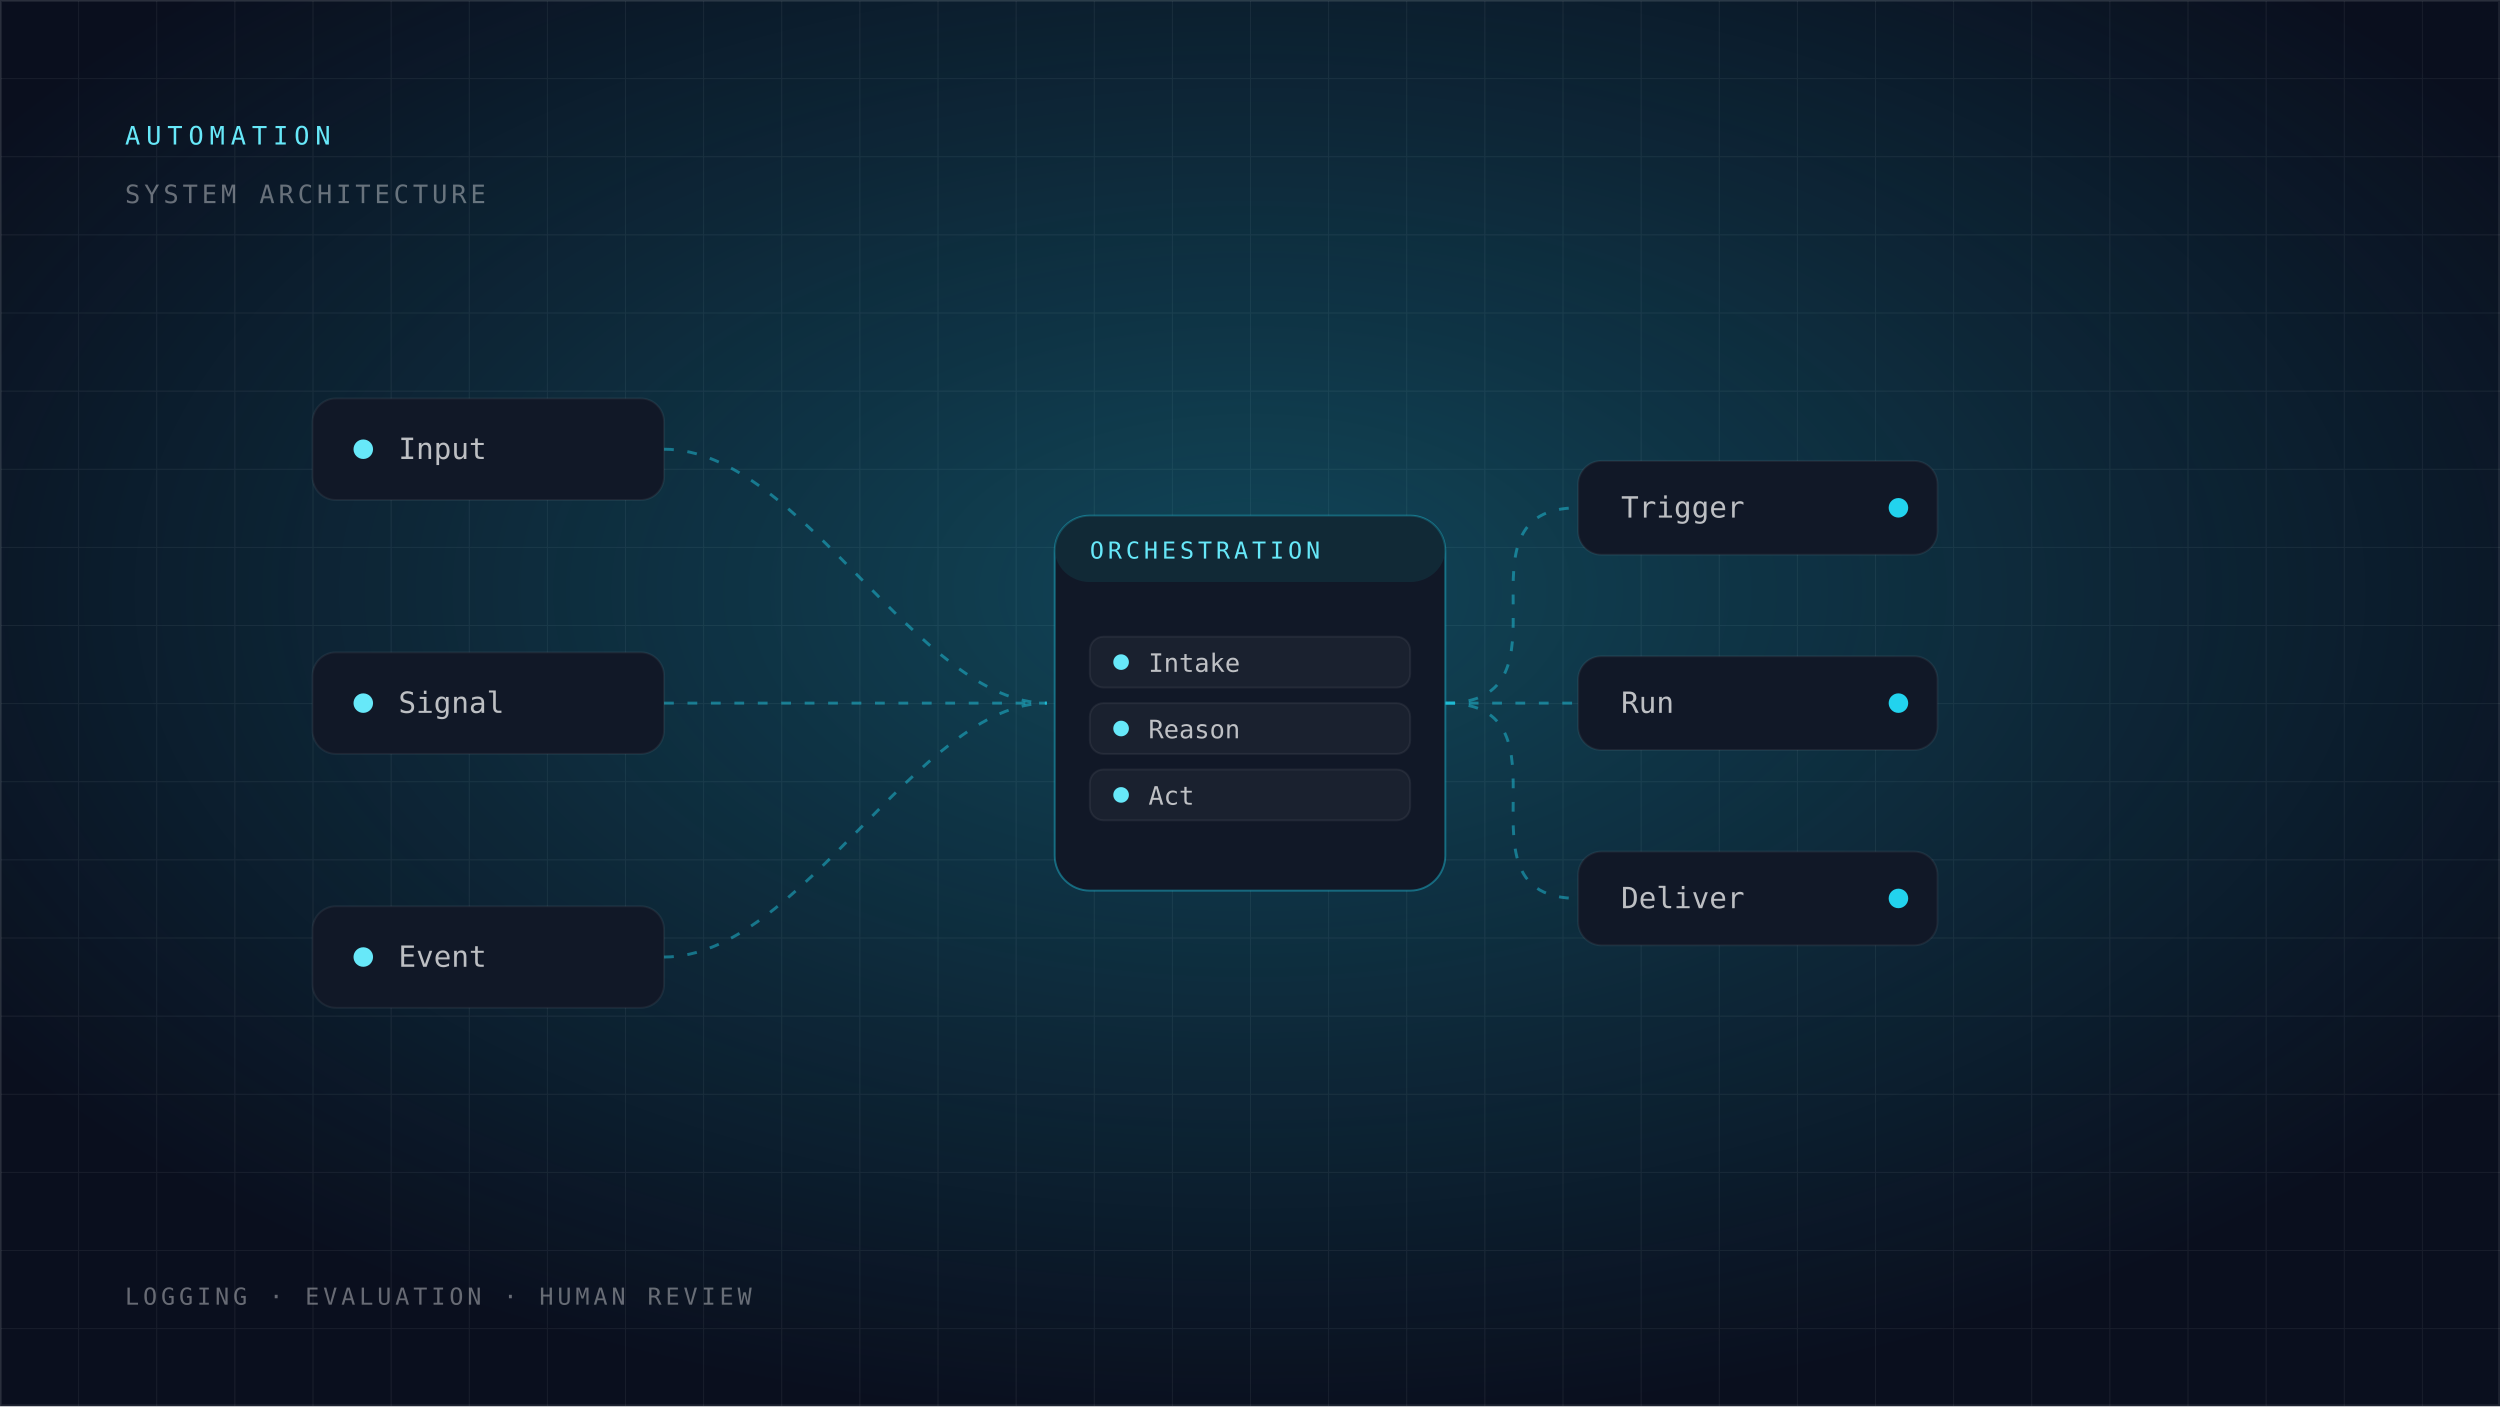
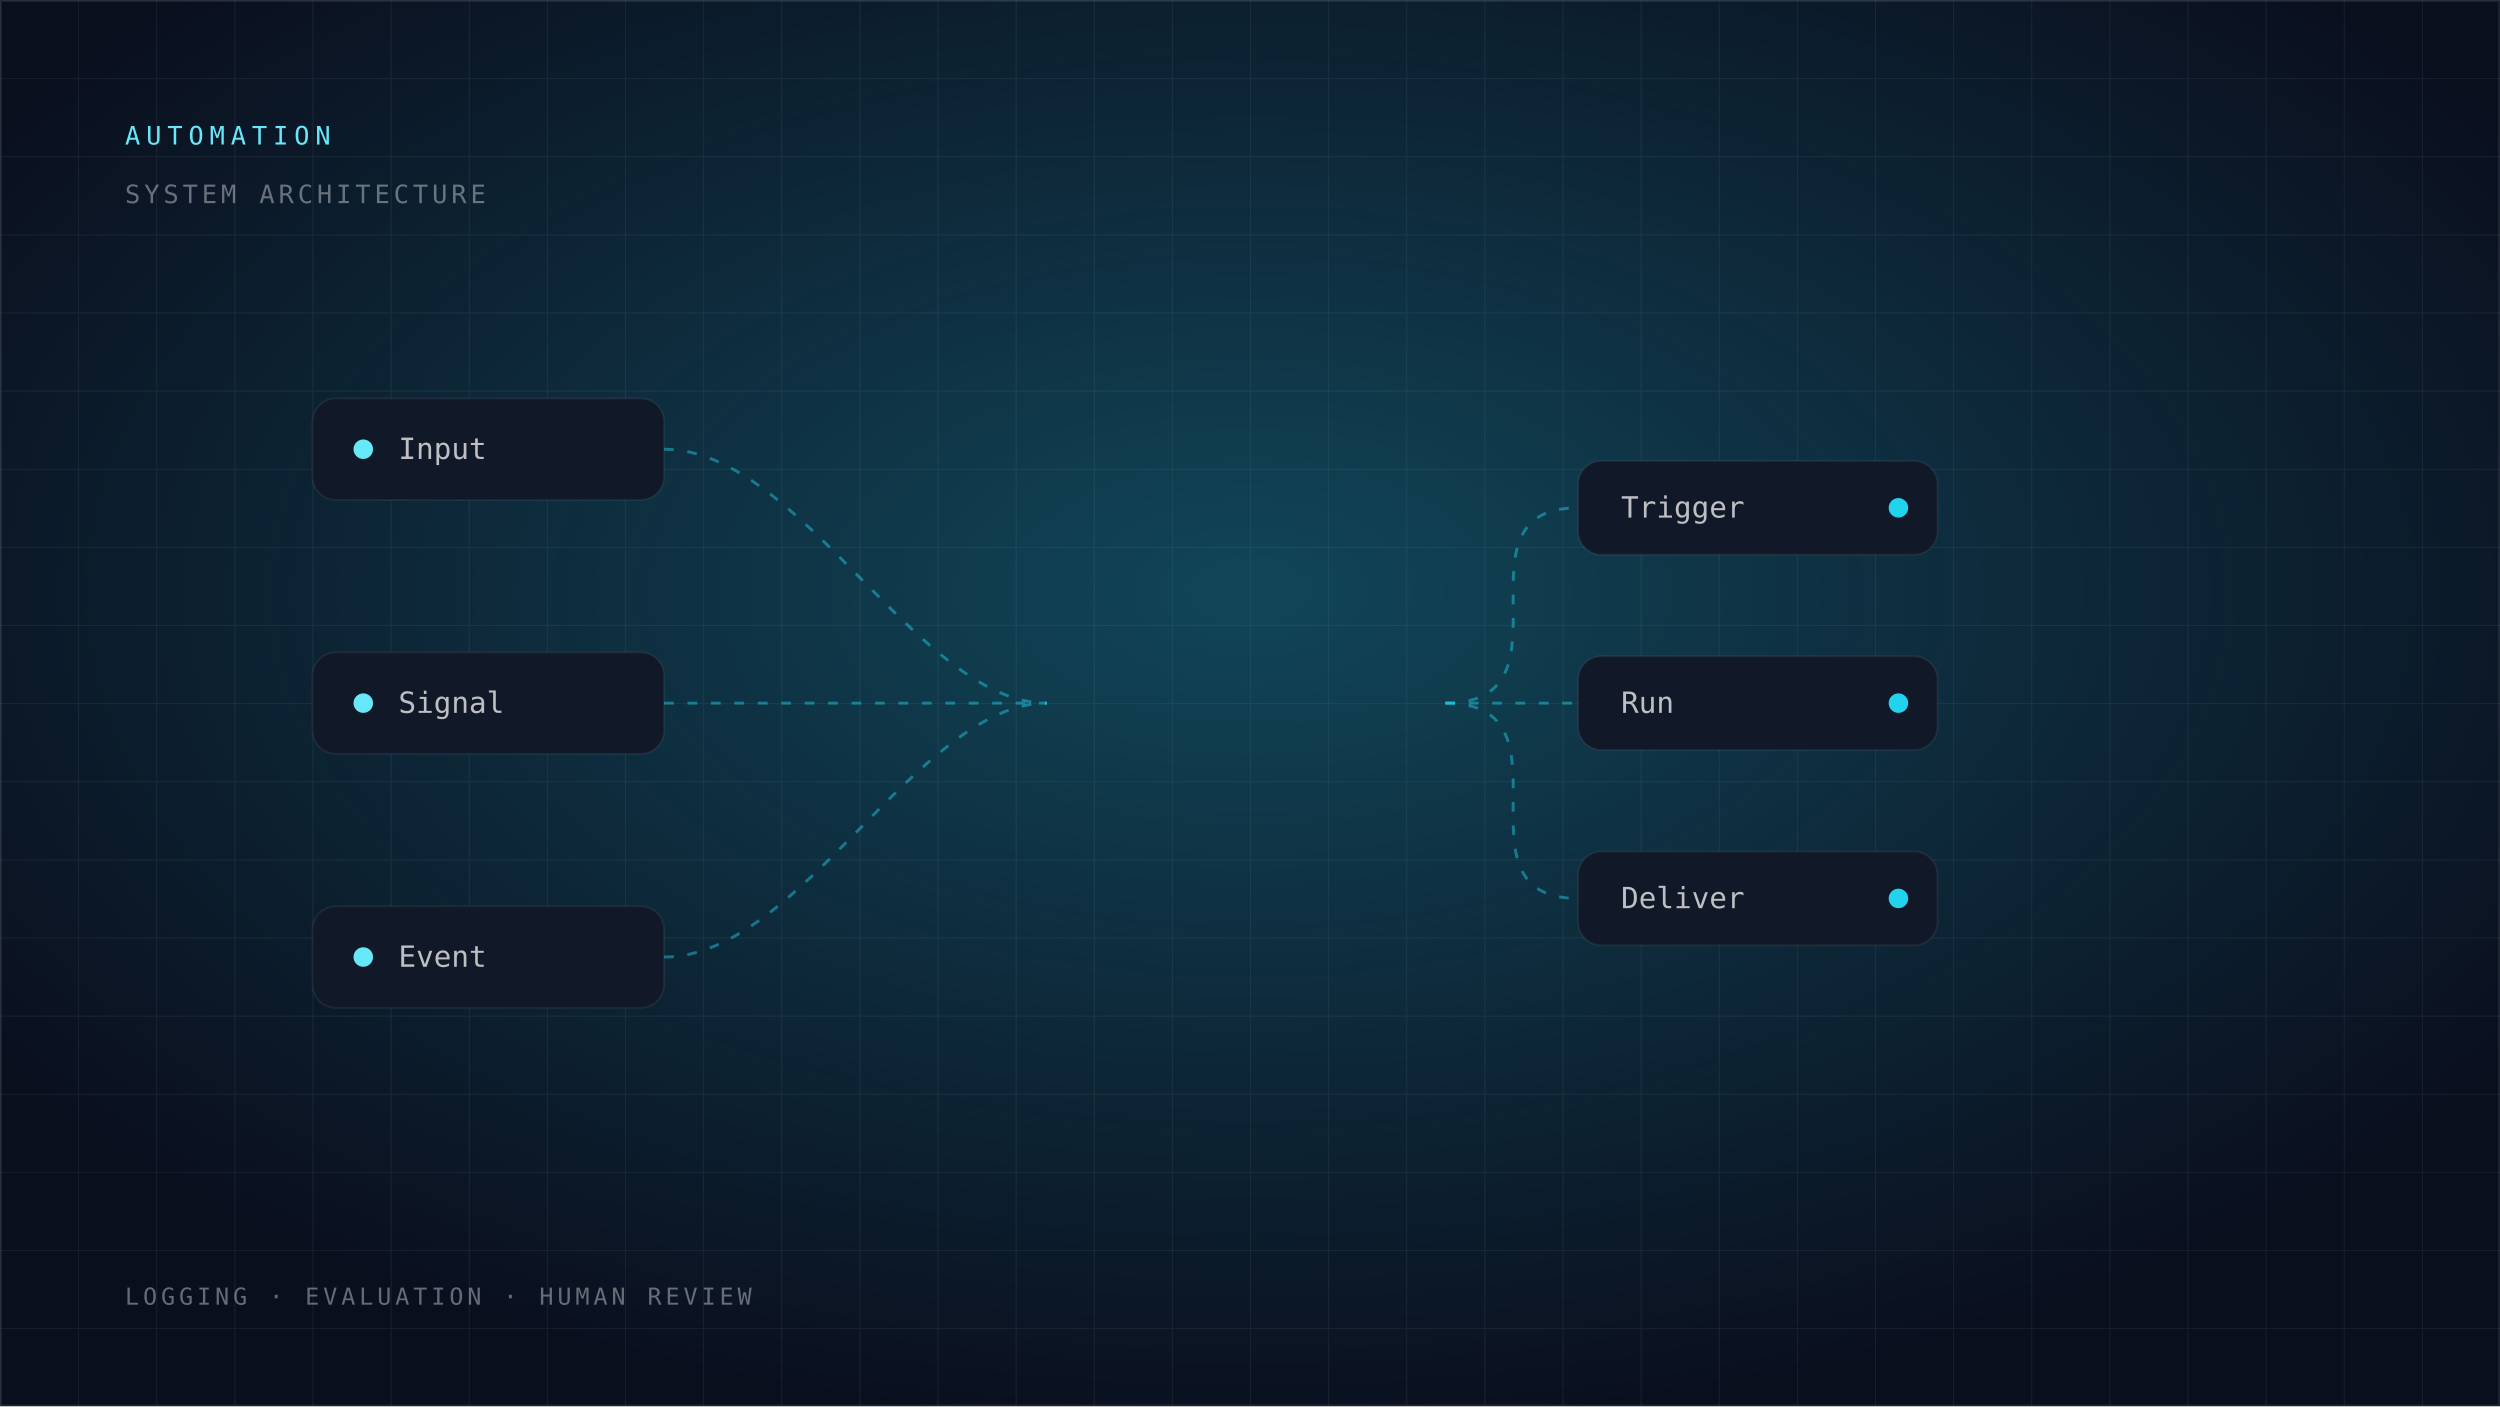
<svg xmlns="http://www.w3.org/2000/svg" viewBox="0 0 1280 720" width="1280" height="720" role="img">
  <defs>
    <pattern id="grid-workflow-automation-system" width="40" height="40" patternUnits="userSpaceOnUse">
      <path d="M40 0H0V40" fill="none" stroke="rgba(255,255,255,0.06)" stroke-width="1" />
    </pattern>
    <radialGradient id="glow-workflow-automation-system" cx="50%" cy="42%" r="60%">
      <stop offset="0%" stop-color="#22d3ee" stop-opacity="0.28" />
      <stop offset="100%" stop-color="#22d3ee" stop-opacity="0" />
    </radialGradient>
    <linearGradient id="edge-workflow-automation-system" x1="0" y1="0" x2="1" y2="0">
      <stop offset="0%" stop-color="#67e8f9" />
      <stop offset="100%" stop-color="#22d3ee" />
    </linearGradient>
  </defs>
  <rect width="1280" height="720" fill="#0a0f1e" />
  <rect width="1280" height="720" fill="url(#grid-workflow-automation-system)" />
  <rect width="1280" height="720" fill="url(#glow-workflow-automation-system)" />
  <g font-family="ui-monospace,monospace">
    <text x="64" y="74" font-size="13" letter-spacing="3" fill="#67e8f9">AUTOMATION</text>
    <text x="64" y="104" font-size="13" letter-spacing="2" fill="rgba(255,255,255,0.38)">SYSTEM ARCHITECTURE</text>
  </g>
  <path d="M340 230 C 410 230, 470 360, 536 360" fill="none" stroke="#22d3ee" stroke-opacity="0.45" stroke-width="1.5" stroke-dasharray="5 7">
    <animate attributeName="stroke-dashoffset" from="24" to="0" dur="1.6s" repeatCount="indefinite" />
  </path>
  <path d="M340 360 C 410 360, 470 360, 536 360" fill="none" stroke="#22d3ee" stroke-opacity="0.45" stroke-width="1.5" stroke-dasharray="5 7">
    <animate attributeName="stroke-dashoffset" from="24" to="0" dur="1.8s" repeatCount="indefinite" />
  </path>
  <path d="M340 490 C 410 490, 470 360, 536 360" fill="none" stroke="#22d3ee" stroke-opacity="0.45" stroke-width="1.5" stroke-dasharray="5 7">
    <animate attributeName="stroke-dashoffset" from="24" to="0" dur="2s" repeatCount="indefinite" />
  </path>
  <path d="M740 360 C 810 360, 740 260, 808 260" fill="none" stroke="#22d3ee" stroke-opacity="0.45" stroke-width="1.5" stroke-dasharray="5 7">
    <animate attributeName="stroke-dashoffset" from="0" to="24" dur="1.7s" repeatCount="indefinite" />
  </path>
  <path d="M740 360 C 810 360, 740 360, 808 360" fill="none" stroke="#22d3ee" stroke-opacity="0.45" stroke-width="1.5" stroke-dasharray="5 7">
    <animate attributeName="stroke-dashoffset" from="0" to="24" dur="1.9s" repeatCount="indefinite" />
  </path>
  <path d="M740 360 C 810 360, 740 460, 808 460" fill="none" stroke="#22d3ee" stroke-opacity="0.45" stroke-width="1.5" stroke-dasharray="5 7">
    <animate attributeName="stroke-dashoffset" from="0" to="24" dur="2.1s" repeatCount="indefinite" />
  </path>
  <g transform="translate(250 230)">
    <rect x="-90" y="-26" width="180" height="52" rx="12" fill="#111827" stroke="rgba(255,255,255,0.06)" />
    <circle cx="-64" cy="0" r="5" fill="#67e8f9" />
    <text x="-46" y="5" font-family="ui-monospace,monospace" font-size="15" fill="rgba(255,255,255,0.72)">Input</text>
  </g>
  <g transform="translate(250 360)">
    <rect x="-90" y="-26" width="180" height="52" rx="12" fill="#111827" stroke="rgba(255,255,255,0.06)" />
    <circle cx="-64" cy="0" r="5" fill="#67e8f9" />
    <text x="-46" y="5" font-family="ui-monospace,monospace" font-size="15" fill="rgba(255,255,255,0.72)">Signal</text>
  </g>
  <g transform="translate(250 490)">
    <rect x="-90" y="-26" width="180" height="52" rx="12" fill="#111827" stroke="rgba(255,255,255,0.06)" />
    <circle cx="-64" cy="0" r="5" fill="#67e8f9" />
    <text x="-46" y="5" font-family="ui-monospace,monospace" font-size="15" fill="rgba(255,255,255,0.72)">Event</text>
  </g>
-   <g transform="translate(540 360)">
-     <rect x="0" y="-96" width="200" height="192" rx="18" fill="#111827" stroke="#22d3ee" stroke-opacity="0.4" />
-     <rect x="0" y="-96" width="200" height="34" rx="18" fill="#123b47" fill-opacity="0.5" />
-     <text x="18" y="-74" font-family="ui-monospace,monospace" font-size="12" letter-spacing="2" fill="#67e8f9">ORCHESTRATION</text>
-     <g transform="translate(0 -34)">
-       <rect x="18" y="0" width="164" height="26" rx="7" fill="rgba(255,255,255,0.04)" stroke="rgba(255,255,255,0.06)" />
-       <circle cx="34" cy="13" r="4" fill="#67e8f9" />
-       <text x="48" y="18" font-family="ui-monospace,monospace" font-size="13" fill="rgba(255,255,255,0.72)">Intake</text>
-     </g>
-     <g transform="translate(0 0)">
-       <rect x="18" y="0" width="164" height="26" rx="7" fill="rgba(255,255,255,0.04)" stroke="rgba(255,255,255,0.06)" />
-       <circle cx="34" cy="13" r="4" fill="#67e8f9" />
-       <text x="48" y="18" font-family="ui-monospace,monospace" font-size="13" fill="rgba(255,255,255,0.72)">Reason</text>
-     </g>
-     <g transform="translate(0 34)">
-       <rect x="18" y="0" width="164" height="26" rx="7" fill="rgba(255,255,255,0.04)" stroke="rgba(255,255,255,0.06)" />
-       <circle cx="34" cy="13" r="4" fill="#67e8f9" />
-       <text x="48" y="18" font-family="ui-monospace,monospace" font-size="13" fill="rgba(255,255,255,0.72)">Act</text>
-     </g>
-   </g>
  <g transform="translate(900 260)">
    <rect x="-92" y="-24" width="184" height="48" rx="12" fill="#111827" stroke="rgba(255,255,255,0.06)" />
    <text x="-70" y="5" font-family="ui-monospace,monospace" font-size="15" fill="rgba(255,255,255,0.72)">Trigger</text>
    <circle cx="72" cy="0" r="5" fill="#22d3ee" />
  </g>
  <g transform="translate(900 360)">
    <rect x="-92" y="-24" width="184" height="48" rx="12" fill="#111827" stroke="rgba(255,255,255,0.06)" />
    <text x="-70" y="5" font-family="ui-monospace,monospace" font-size="15" fill="rgba(255,255,255,0.72)">Run</text>
    <circle cx="72" cy="0" r="5" fill="#22d3ee" />
  </g>
  <g transform="translate(900 460)">
    <rect x="-92" y="-24" width="184" height="48" rx="12" fill="#111827" stroke="rgba(255,255,255,0.06)" />
    <text x="-70" y="5" font-family="ui-monospace,monospace" font-size="15" fill="rgba(255,255,255,0.72)">Deliver</text>
    <circle cx="72" cy="0" r="5" fill="#22d3ee" />
  </g>
  <g font-family="ui-monospace,monospace">
    <text x="64" y="668" font-size="12" letter-spacing="2" fill="rgba(255,255,255,0.38)">LOGGING · EVALUATION · HUMAN REVIEW</text>
  </g>
  <rect x="0.5" y="0.5" width="1279" height="719" fill="none" stroke="rgba(255,255,255,0.08)" />
</svg>
